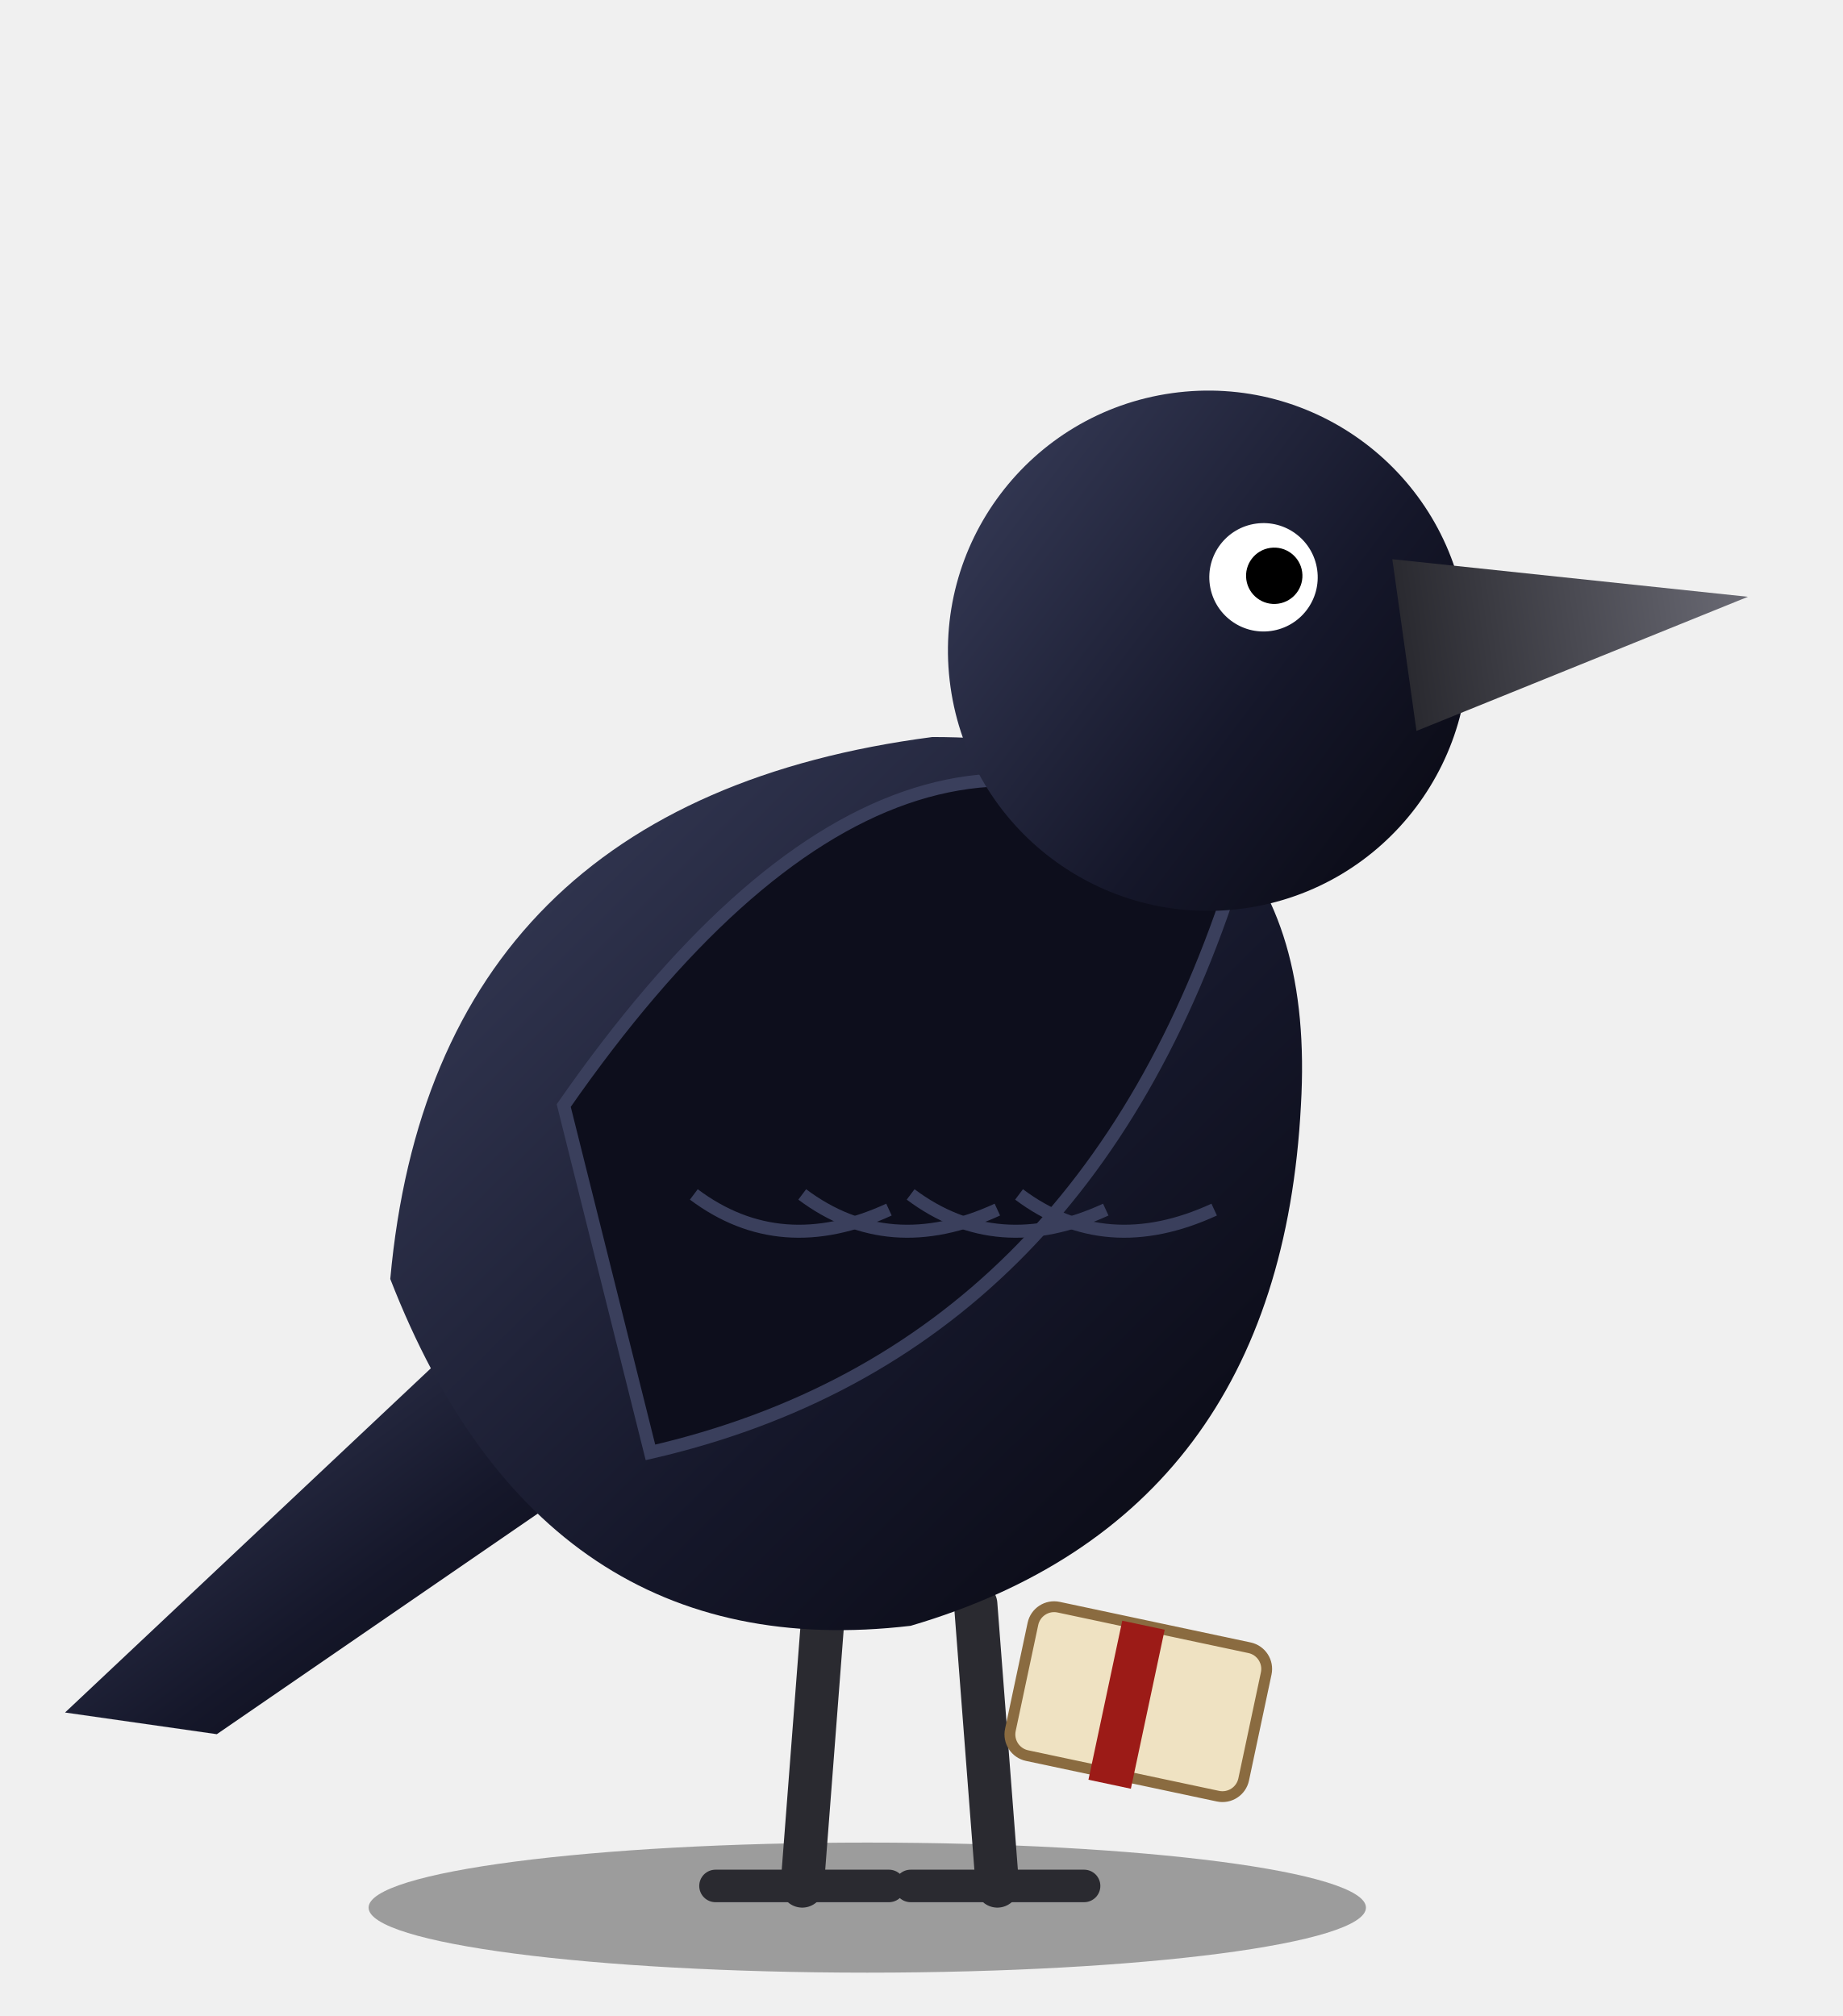
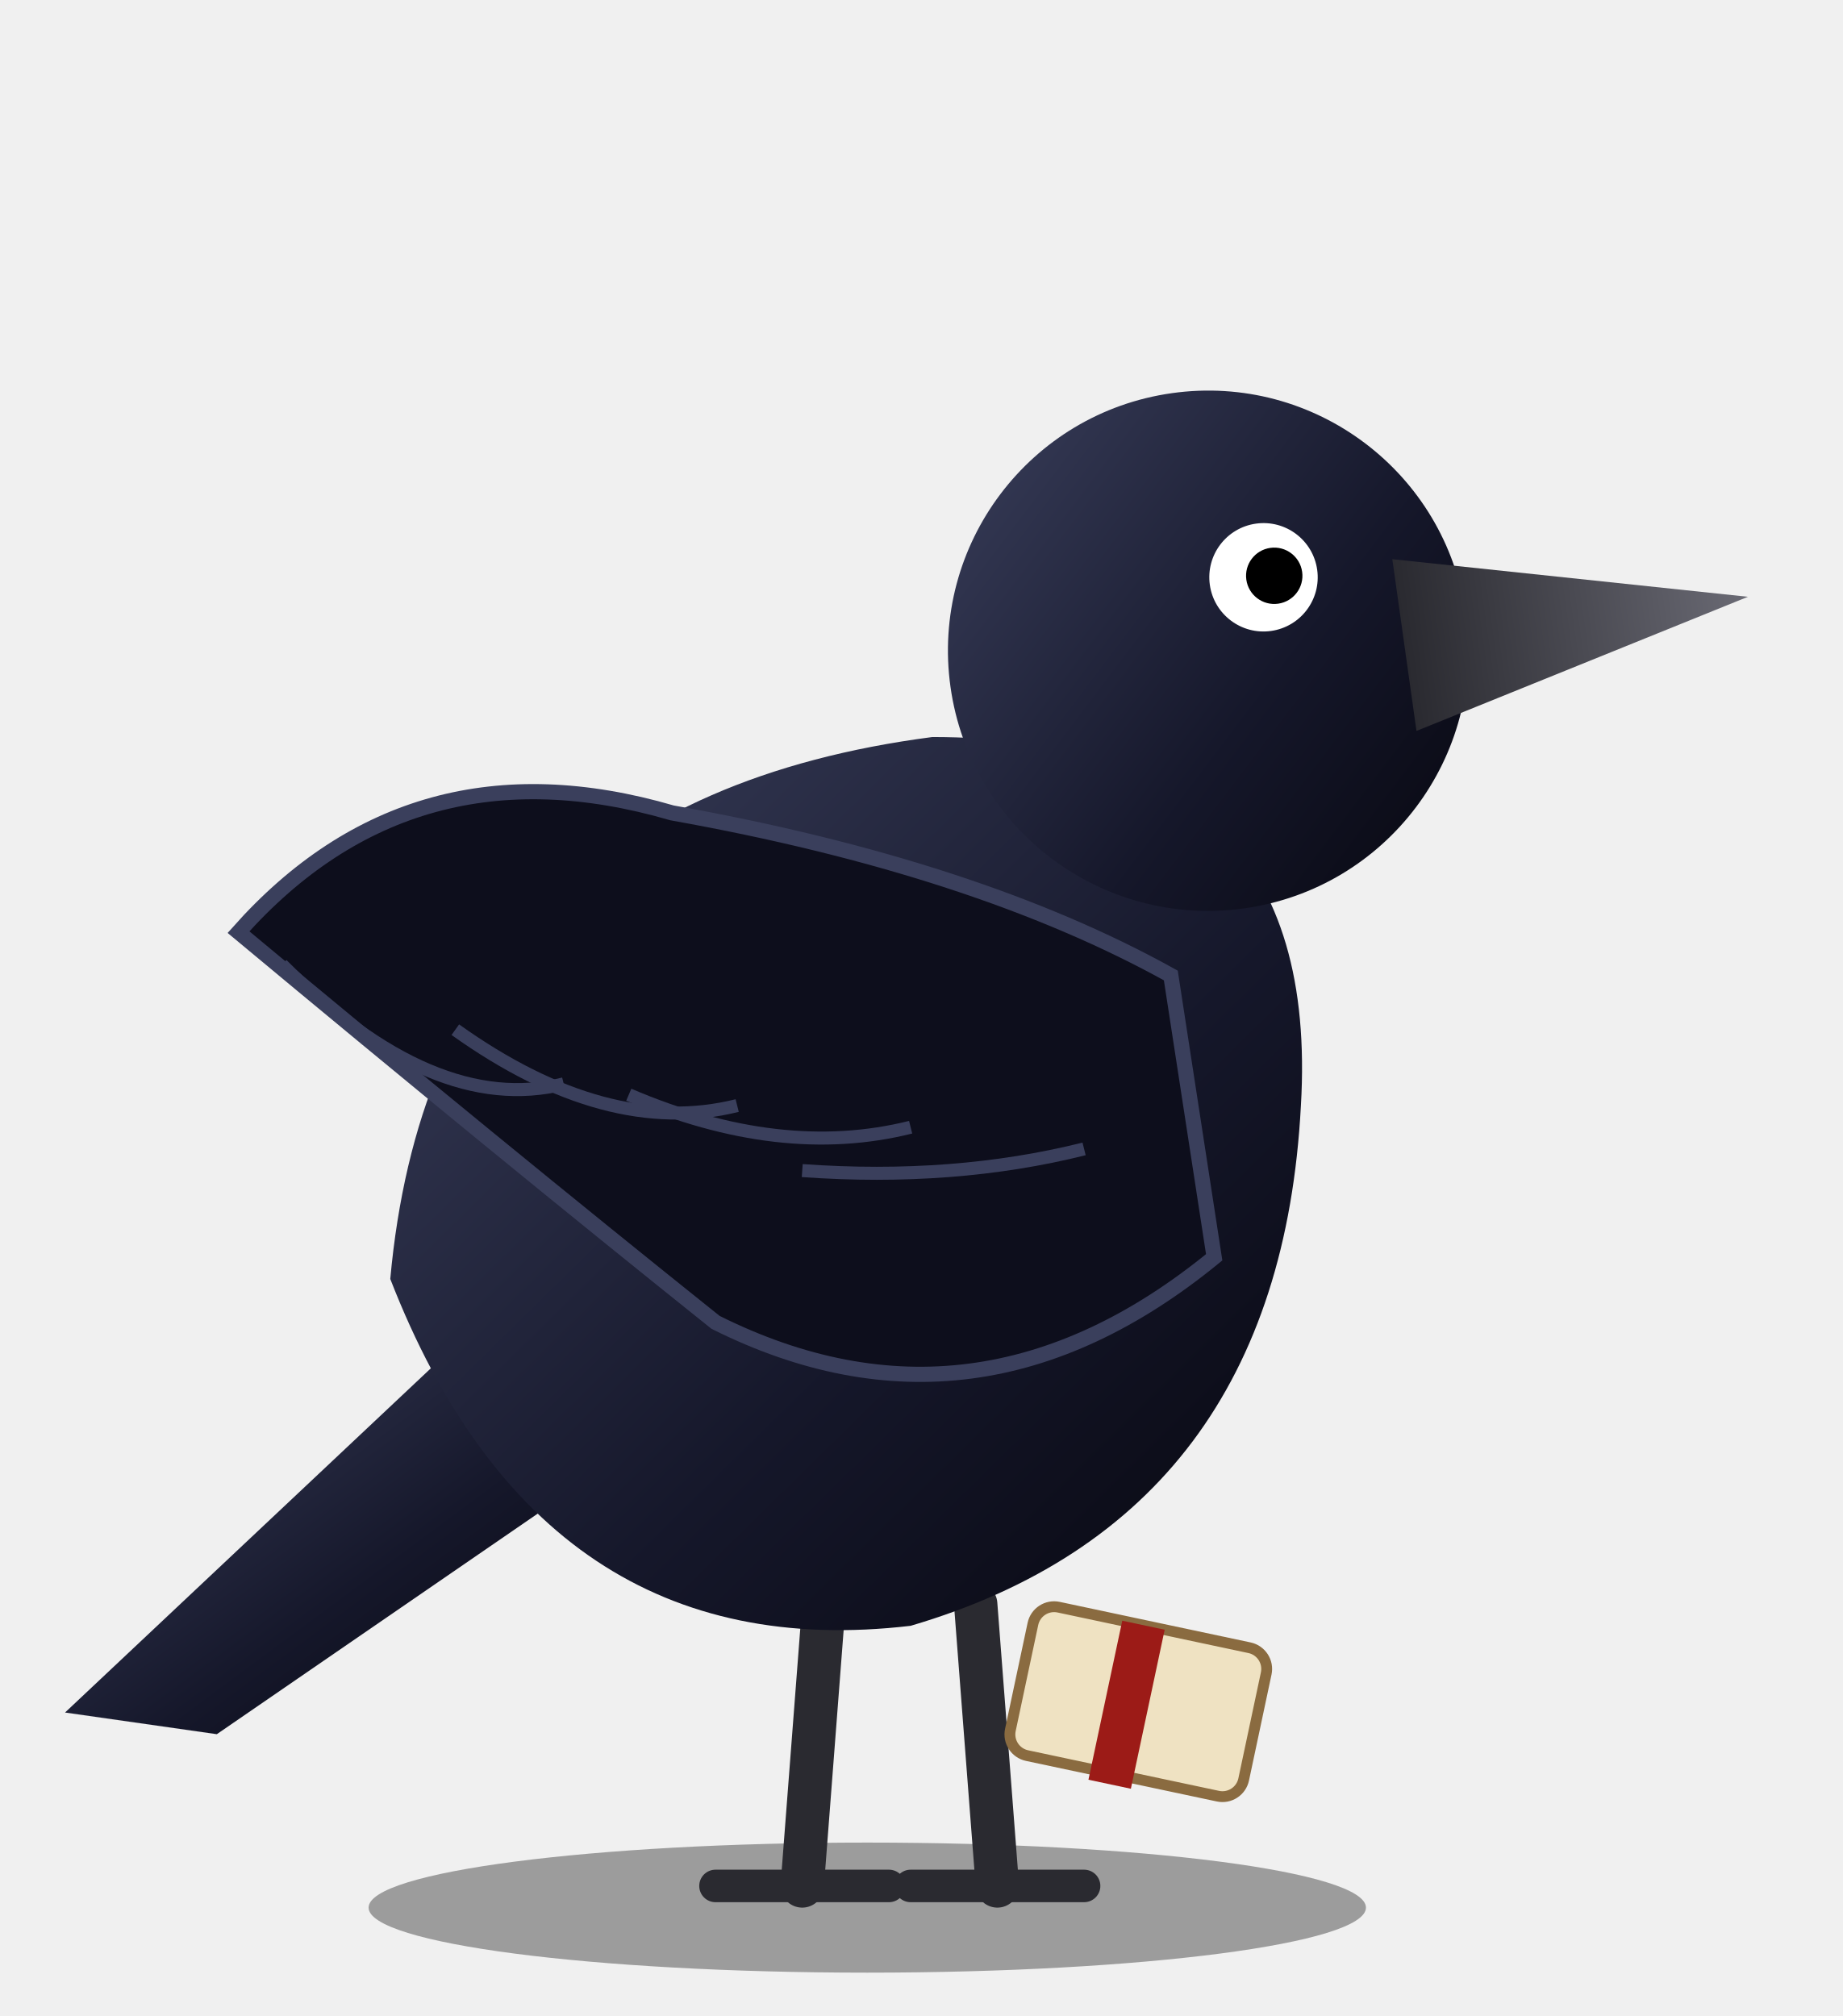
<svg xmlns="http://www.w3.org/2000/svg" width="170" height="186" viewBox="0 0 170 186">
  <defs>
    <linearGradient id="rb" x1="0" x2="1" y1="0" y2="1">
      <stop offset="0" stop-color="#3a3f5c" />
      <stop offset=".6" stop-color="#15172a" />
      <stop offset="1" stop-color="#07070f" />
    </linearGradient>
    <linearGradient id="rbeak" x1="0" x2="1">
      <stop offset="0" stop-color="#2a2a30" />
      <stop offset="1" stop-color="#6a6a74" />
    </linearGradient>
  </defs>
  <ellipse cx="80" cy="176" rx="46" ry="6" fill="#000" opacity=".35" />
  <g transform="translate(0 -2)">
    <path d="M40 128 L6 160 L20 162 L52 140Z" fill="url(#rb)" />
    <path d="M76 150 L74 176 M90 150 L92 176" stroke="#2a2a30" stroke-width="4" stroke-linecap="round" />
    <path d="M66 176 L82 176 M84 176 L100 176" stroke="#2a2a30" stroke-width="3" stroke-linecap="round" />
    <rect x="94" y="152" width="22" height="14" rx="2" fill="#efe2c2" stroke="#8a6b40" transform="rotate(12 105 159)" />
    <rect x="102" y="152" width="4" height="15" fill="#9c1b17" transform="rotate(12 105 159)" />
    <path d="M36 120 Q40 76 86 70 Q122 70 120 104 Q118 142 84 152 Q50 156 36 120Z" fill="url(#rb)" />
-     <path d="M52 104 Q84 58 114 82.4 Q100 126.8 60 136Z" fill="#0d0e1c" stroke="#3a3f5c" stroke-width="1.2" />
-     <path d="M64 112.2 q8 6 18 1.4" stroke="#3a3f5c" stroke-width="1.2" fill="none" />
-     <path d="M74 112.2 q8 6 18 1.4" stroke="#3a3f5c" stroke-width="1.2" fill="none" />
-     <path d="M84 112.2 q8 6 18 1.4" stroke="#3a3f5c" stroke-width="1.2" fill="none" />
-     <path d="M94 112.2 q8 6 18 1.4" stroke="#3a3f5c" stroke-width="1.2" fill="none" />
+     <path d="M108 92 Q90 82 62 77 Q38 70 22 88 Q46 108 66 124 Q90 136 112 118Z" fill="#0d0e1c" stroke="#3a3f5c" stroke-width="1.4" />
+     <path d="M100 108 Q88 111 74 110" stroke="#3a3f5c" stroke-width="1.2" fill="none" />
+     <path d="M84 106 Q72 109 58 103" stroke="#3a3f5c" stroke-width="1.2" fill="none" />
+     <path d="M68 104 Q56 107 42 97" stroke="#3a3f5c" stroke-width="1.2" fill="none" />
+     <path d="M52 102 Q40 105 26 91" stroke="#3a3f5c" stroke-width="1.2" fill="none" />
    <g transform="rotate(-8 112 66)">
      <circle cx="112" cy="62" r="24" fill="url(#rb)" />
      <path d="M130 56 L162 64 L130 72Z" fill="url(#rbeak)" />
      <circle cx="118" cy="56" r="5" fill="#fff" />
      <circle cx="119" cy="56" r="2.6" fill="#000" />
    </g>
  </g>
</svg>
